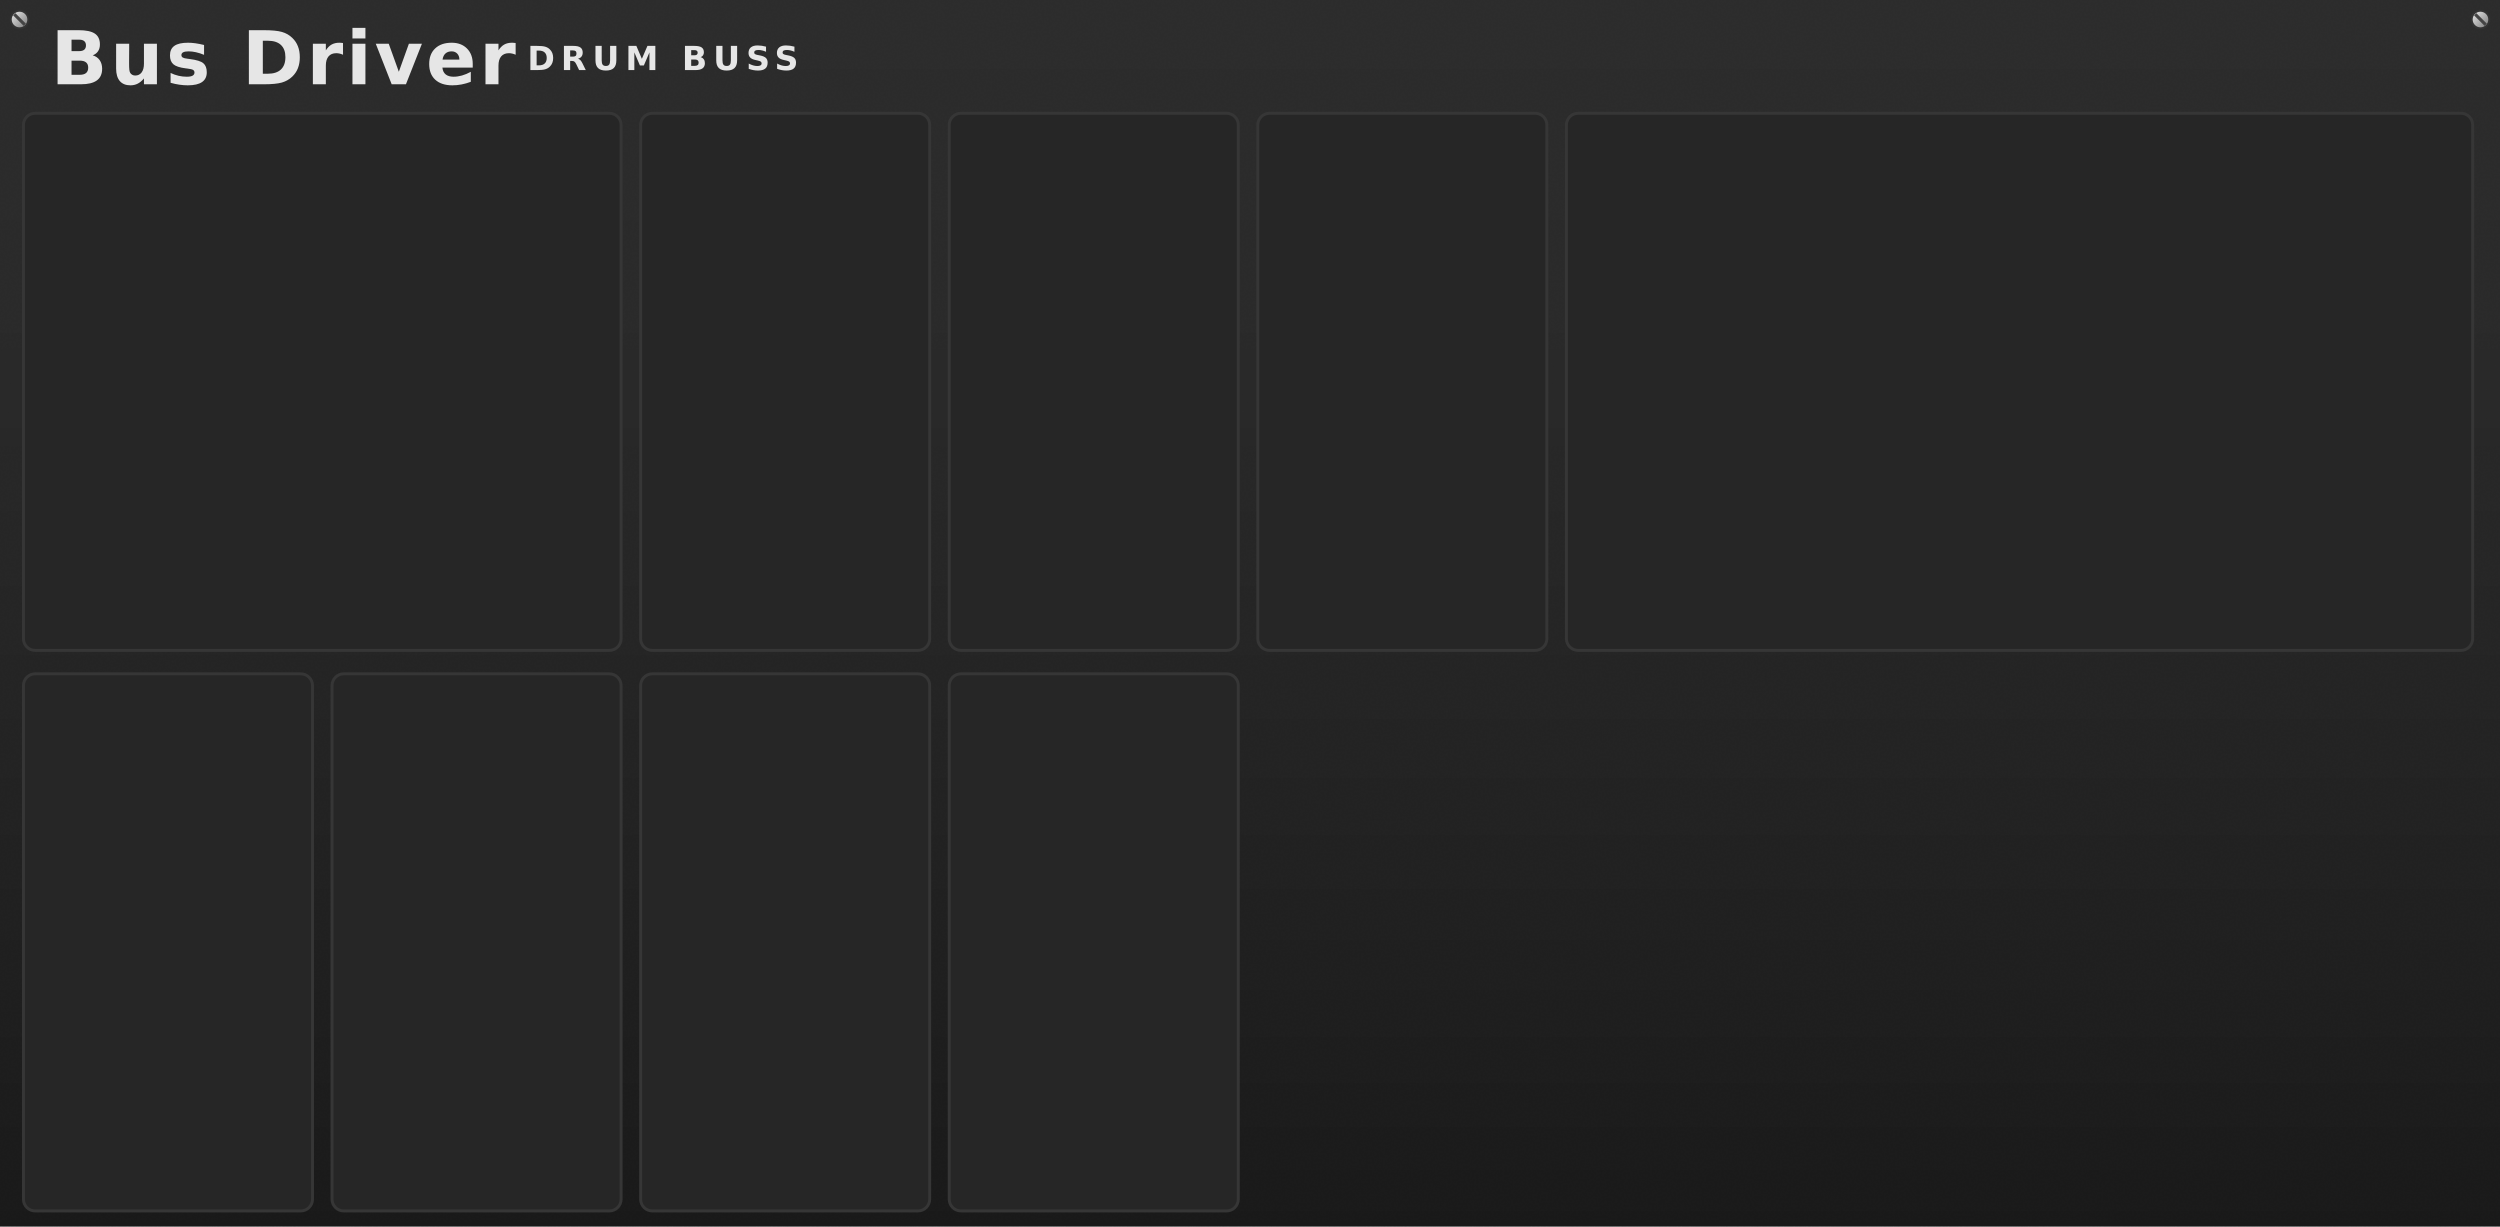
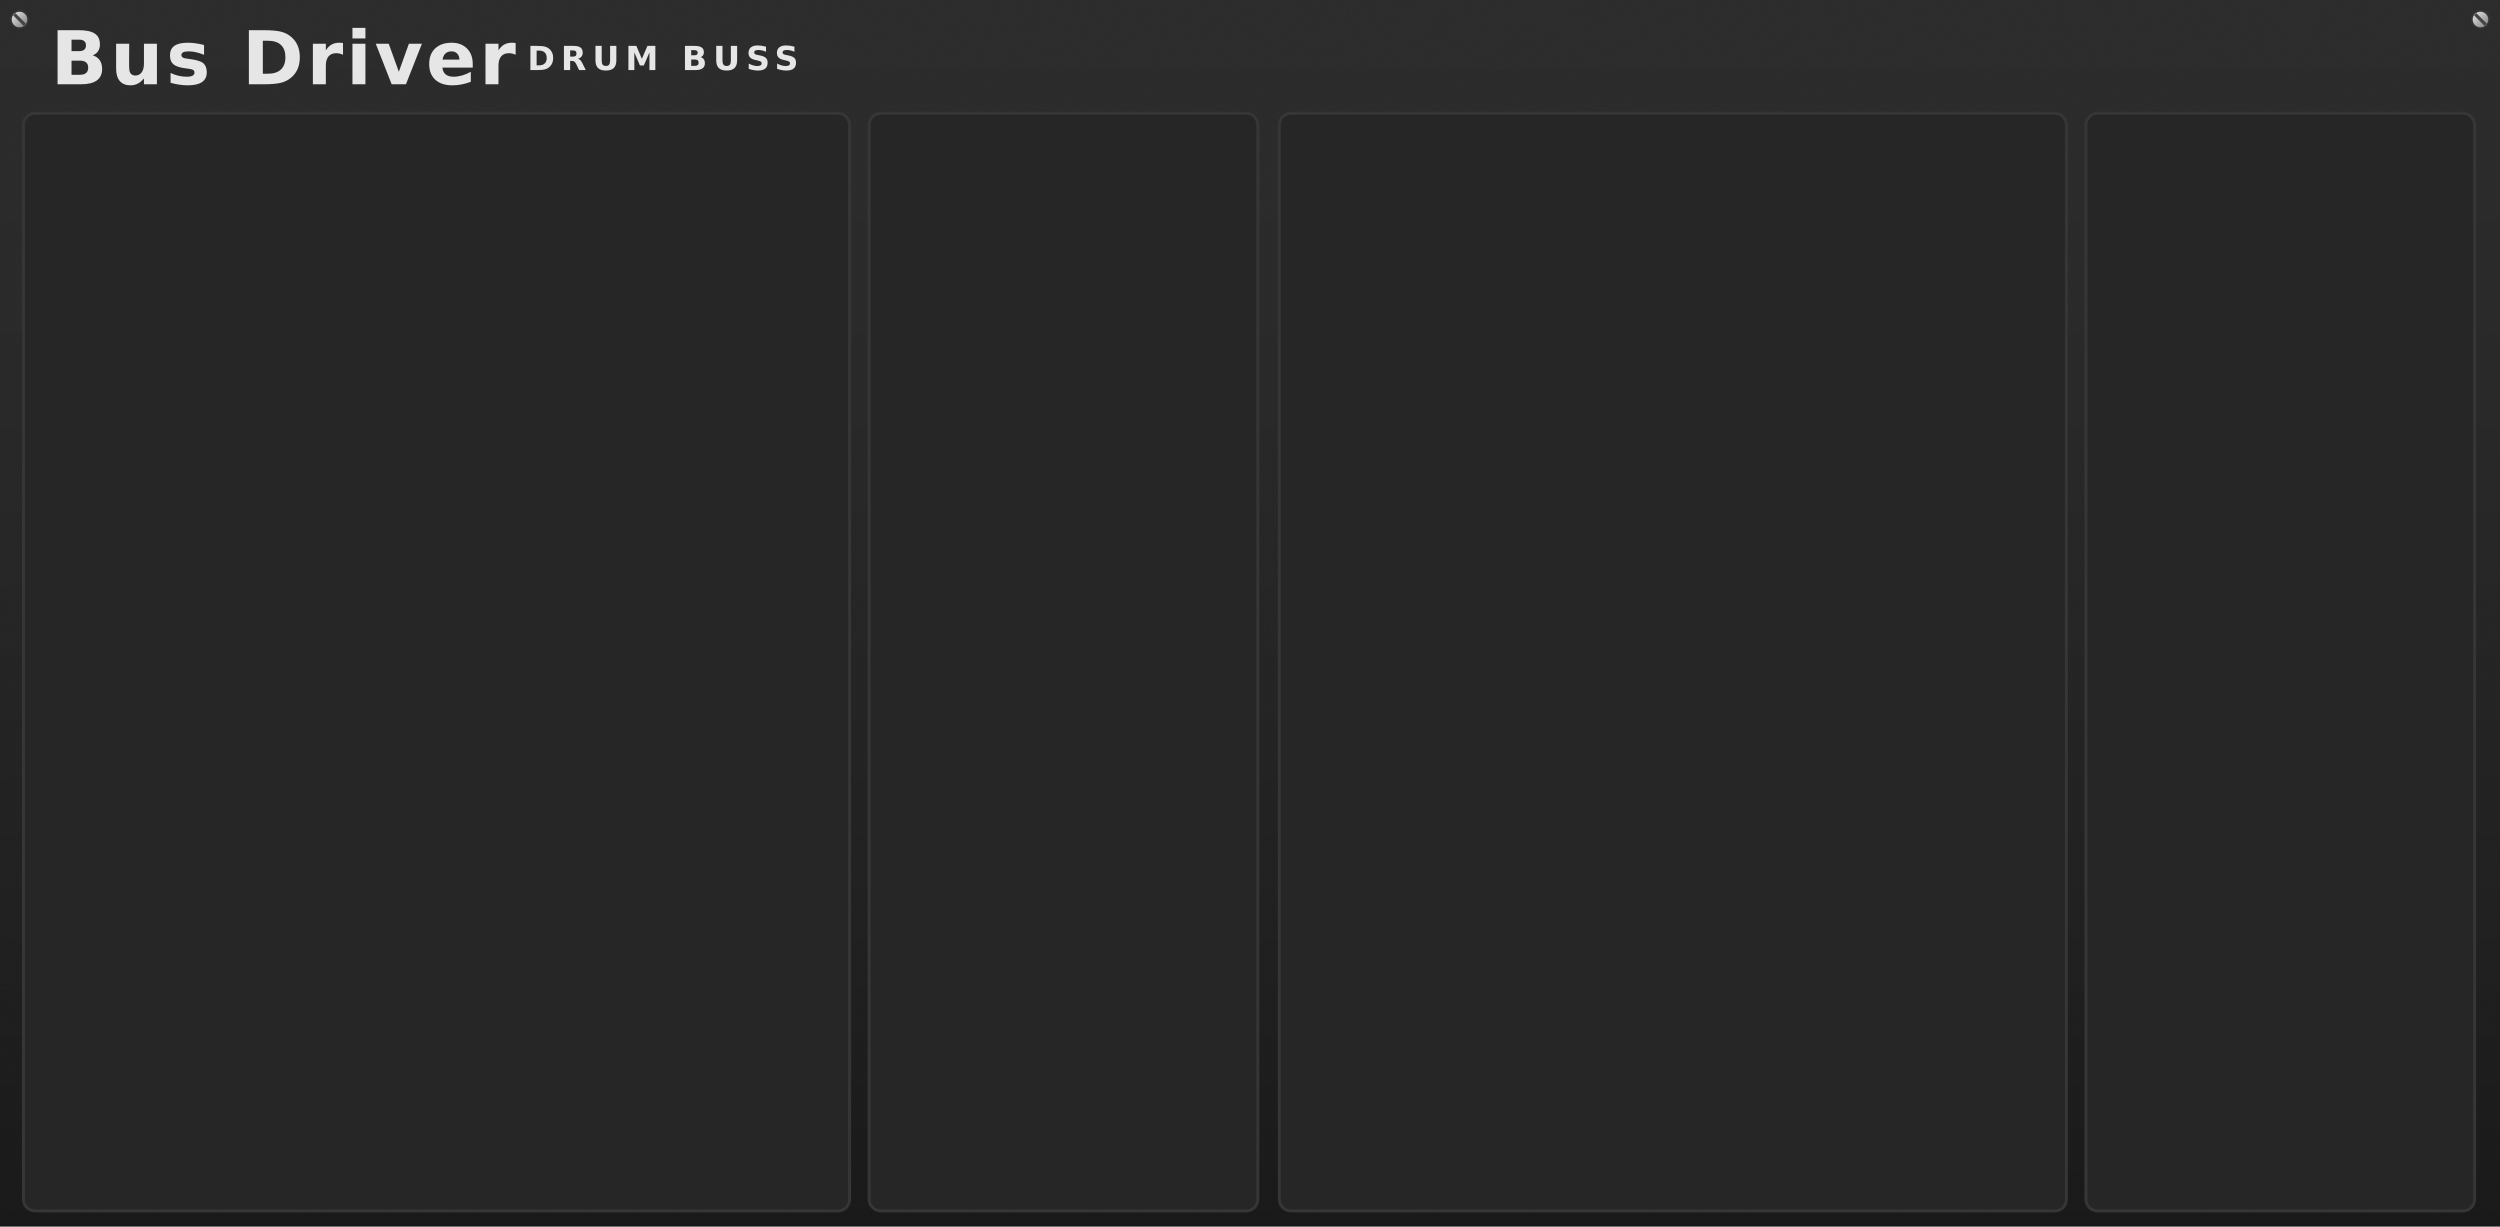
<svg xmlns="http://www.w3.org/2000/svg" width="1280" height="628" viewBox="0 0 1280 628">
  <defs>
    <filter id="brush" x="0" y="0" width="100%" height="100%">
      <feTurbulence type="fractalNoise" baseFrequency="0.002 0.9" numOctaves="2" seed="4" />
      <feColorMatrix values="0 0 0 0 1  0 0 0 0 1  0 0 0 0 1  0 0 0 0.16 0" />
    </filter>
    <filter id="grain" x="0" y="0" width="100%" height="100%">
      <feTurbulence type="fractalNoise" baseFrequency="0.9" numOctaves="2" seed="7" />
      <feColorMatrix values="0 0 0 0 0  0 0 0 0 0  0 0 0 0 0  0 0 0 0.10 0" />
    </filter>
    <filter id="woodf" x="0" y="0" width="100%" height="100%">
      <feTurbulence type="fractalNoise" baseFrequency="0.012 0.25" numOctaves="3" seed="11" />
      <feColorMatrix values="0 0 0 0 0.36  0 0 0 0 0.20  0 0 0 0 0.09  0 0 0 0.9 0" />
    </filter>
    <linearGradient id="screw" x1="0" y1="0" x2="1" y2="1">
      <stop offset="0" stop-color="#eee" />
      <stop offset="1" stop-color="#777" />
    </linearGradient>
    <linearGradient id="shade" x1="0" y1="0" x2="0" y2="1">
      <stop offset="0" stop-color="#fff" stop-opacity="0.07" />
      <stop offset="1" stop-color="#000" stop-opacity="0.12" />
    </linearGradient>
  </defs>
  <rect width="1280" height="628" fill="#1e1e1e" />
  <rect width="1280" height="628" filter="url(#grain)" />
  <rect width="1280" height="628" fill="url(#shade)" />
-   <rect x="12" y="58" width="306" height="275" rx="6" fill="#262626" stroke="#363636" stroke-width="1.5" />
-   <rect x="328" y="58" width="148" height="275" rx="6" fill="#262626" stroke="#363636" stroke-width="1.5" />
-   <rect x="486" y="58" width="148" height="275" rx="6" fill="#262626" stroke="#363636" stroke-width="1.5" />
-   <rect x="644" y="58" width="148" height="275" rx="6" fill="#262626" stroke="#363636" stroke-width="1.5" />
-   <rect x="802" y="58" width="464" height="275" rx="6" fill="#262626" stroke="#363636" stroke-width="1.5" />
-   <rect x="12" y="345" width="148" height="275" rx="6" fill="#262626" stroke="#363636" stroke-width="1.5" />
-   <rect x="170" y="345" width="148" height="275" rx="6" fill="#262626" stroke="#363636" stroke-width="1.5" />
-   <rect x="328" y="345" width="148" height="275" rx="6" fill="#262626" stroke="#363636" stroke-width="1.5" />
-   <rect x="486" y="345" width="148" height="275" rx="6" fill="#262626" stroke="#363636" stroke-width="1.5" />
+   <rect x="12" y="58" width="423" height="562" rx="6" fill="#262626" stroke="#363636" stroke-width="1.5" />
+   <rect x="445" y="58" width="199" height="562" rx="6" fill="#262626" stroke="#363636" stroke-width="1.5" />
+   <rect x="655" y="58" width="403" height="562" rx="6" fill="#262626" stroke="#363636" stroke-width="1.5" />
+   <rect x="1068" y="58" width="199" height="562" rx="6" fill="#262626" stroke="#363636" stroke-width="1.5" />
  <text x="26" y="30" font-family="Titillium Web, DejaVu Sans, sans-serif" font-size="38" font-weight="700" fill="#e6e6e6" text-anchor="start" dominant-baseline="central" style="letter-spacing:0.04em;">Bus Driver</text>
  <text x="270" y="30" font-family="Titillium Web, DejaVu Sans, sans-serif" font-size="17" font-weight="600" fill="#e6e6e6" text-anchor="start" dominant-baseline="central" style="letter-spacing:0.18em;">DRUM BUSS</text>
  <circle cx="10" cy="10" r="4.5" fill="url(#screw)" stroke="#333" stroke-width="1" />
  <line x1="7.3" y1="7.3" x2="12.7" y2="12.7" stroke="#444" stroke-width="1.6" />
  <circle cx="1270" cy="10" r="4.5" fill="url(#screw)" stroke="#333" stroke-width="1" />
  <line x1="1267.3" y1="7.3" x2="1272.7" y2="12.7" stroke="#444" stroke-width="1.6" />
</svg>
